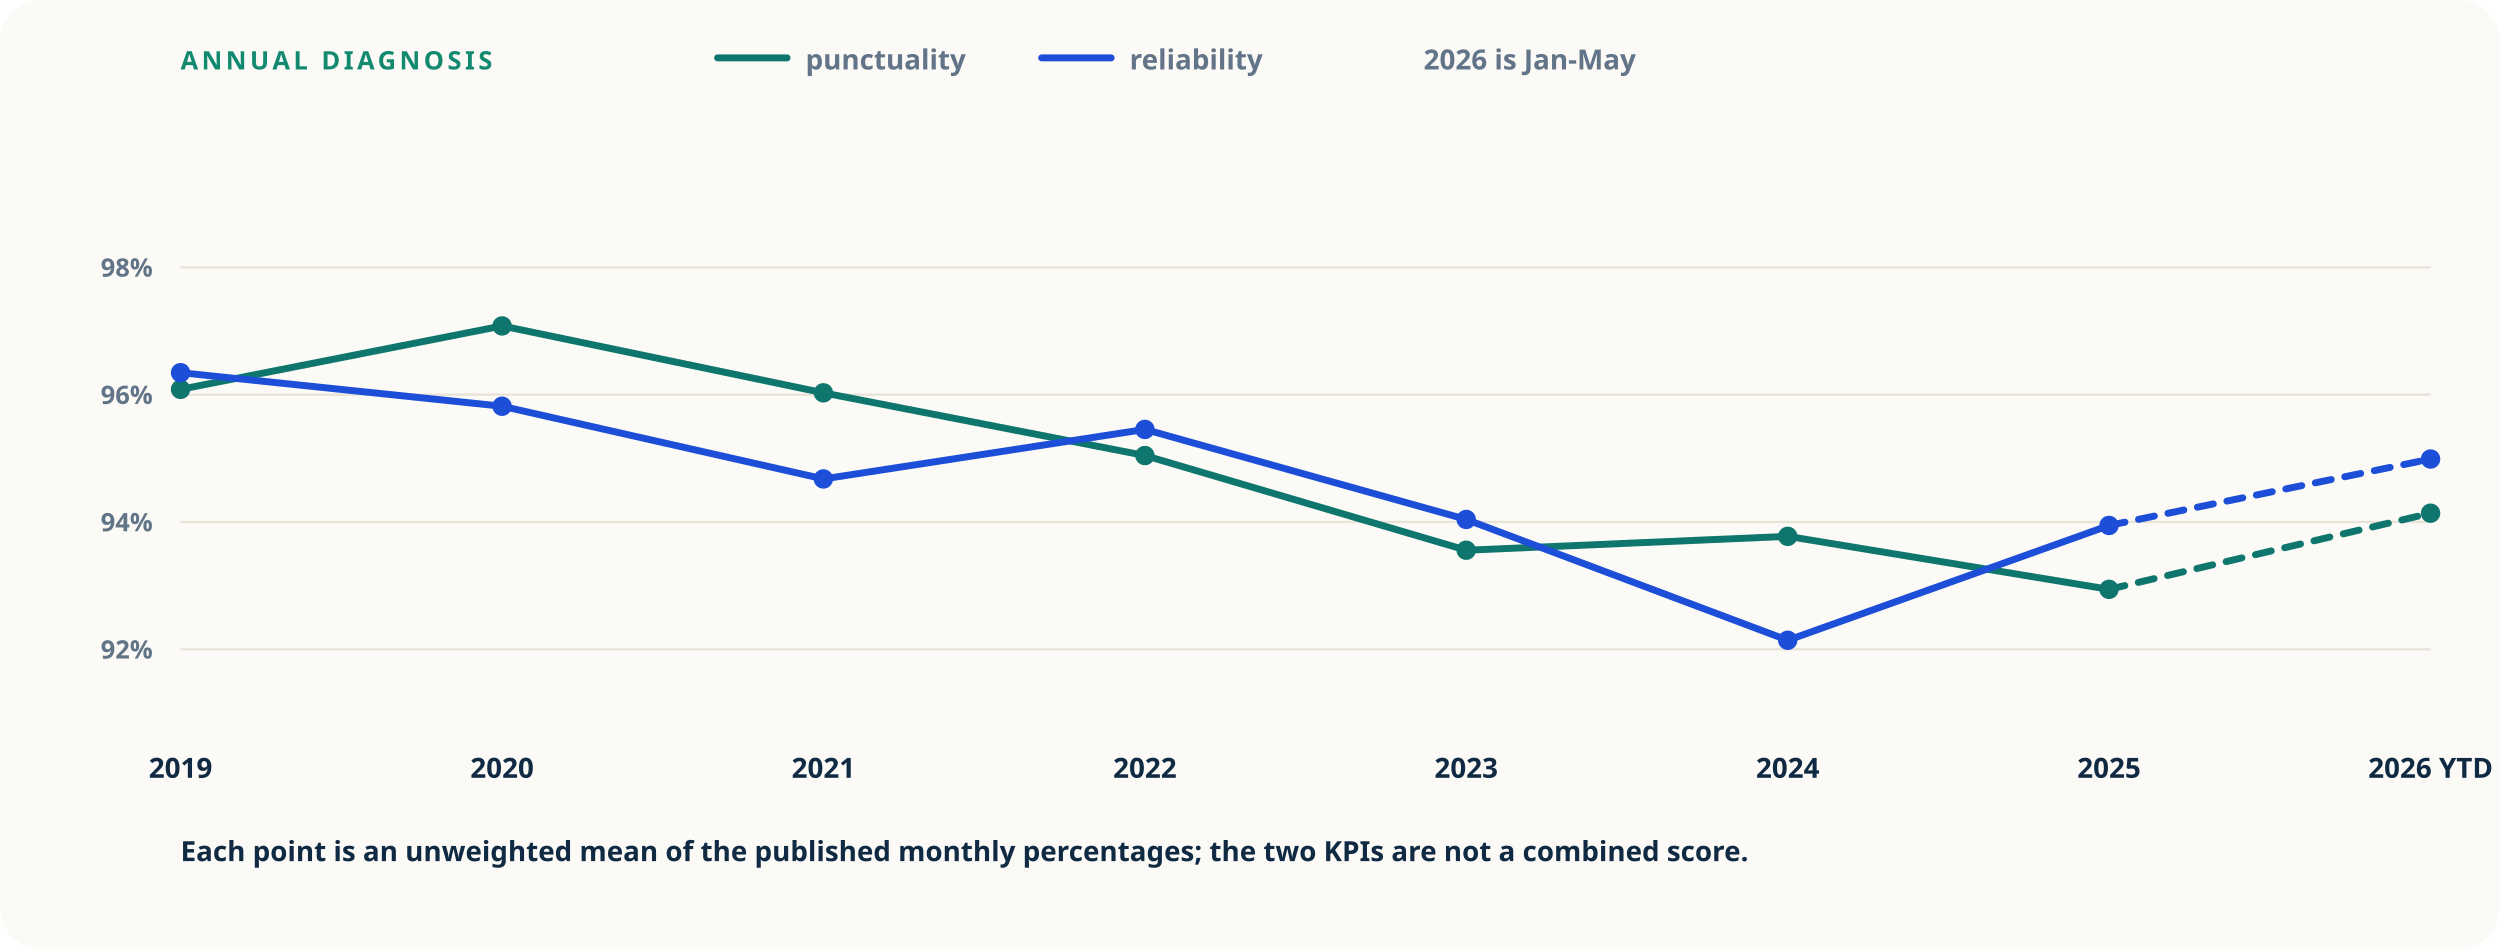
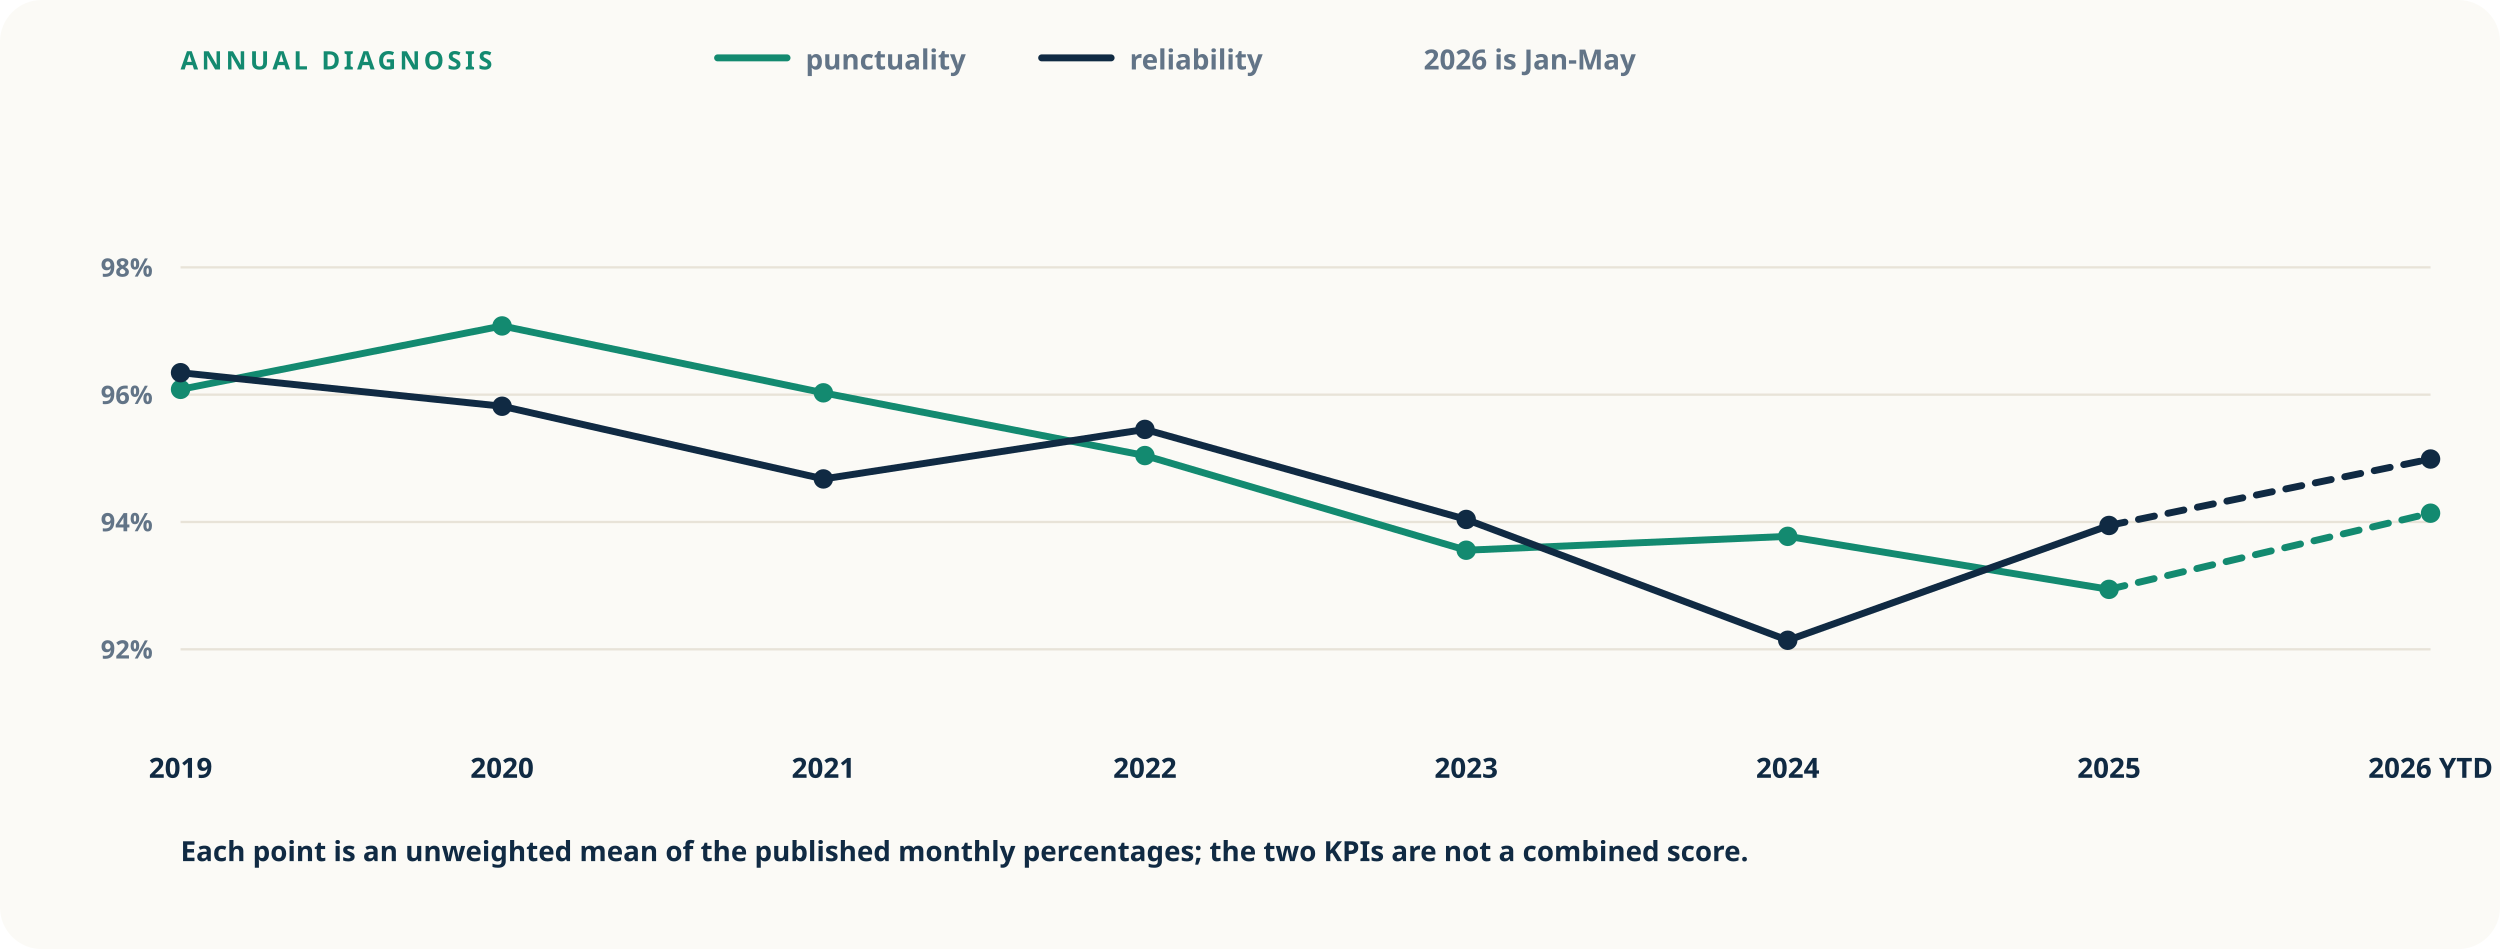
<svg xmlns="http://www.w3.org/2000/svg" viewBox="0 0 1080 410" role="img" aria-labelledby="annual-chart-title annual-chart-desc" preserveAspectRatio="xMidYMid meet" width="1080" height="410">
  <rect width="100%" height="100%" rx="18" fill="#fbfaf6" />
  <text x="78" y="30" style="fill: #138a70; font: 800 11px Aptos, Segoe UI, sans-serif; letter-spacing: 1.5px;">ANNUAL DIAGNOSIS</text>
-   <line x1="310" y1="25" x2="340" y2="25" style="fill: none; stroke: #0f766e; stroke-width: 3; stroke-linecap: round; stroke-linejoin: round;" />
+   <line x1="310" y1="25" x2="340" y2="25" style="fill: none; stroke: #138a70; stroke-width: 3; stroke-linecap: round; stroke-linejoin: round;" />
  <text x="348" y="30" style="fill: #627487; font: 600 12px Aptos, Segoe UI, sans-serif;">punctuality</text>
-   <line x1="450" y1="25" x2="480" y2="25" style="fill: none; stroke: #1d4ed8; stroke-width: 3; stroke-linecap: round; stroke-linejoin: round;" />
+   <line x1="450" y1="25" x2="480" y2="25" style="fill: none; stroke: #102a43; stroke-width: 3; stroke-linecap: round; stroke-linejoin: round;" />
  <text x="488" y="30" style="fill: #627487; font: 600 12px Aptos, Segoe UI, sans-serif;">reliability</text>
  <text x="615" y="30" style="fill: #627487; font: 600 12px Aptos, Segoe UI, sans-serif;">2026 is Jan-May</text>
  <line x1="78" y1="280.5" x2="1050" y2="280.5" style="stroke: #e8e3d8; stroke-width: 1;" />
  <text x="66" y="284.5" text-anchor="end" style="fill: #627487; font: 600 11px Aptos, Segoe UI, sans-serif;">92%</text>
  <line x1="78" y1="225.5" x2="1050" y2="225.5" style="stroke: #e8e3d8; stroke-width: 1;" />
  <text x="66" y="229.5" text-anchor="end" style="fill: #627487; font: 600 11px Aptos, Segoe UI, sans-serif;">94%</text>
  <line x1="78" y1="170.5" x2="1050" y2="170.5" style="stroke: #e8e3d8; stroke-width: 1;" />
  <text x="66" y="174.5" text-anchor="end" style="fill: #627487; font: 600 11px Aptos, Segoe UI, sans-serif;">96%</text>
  <line x1="78" y1="115.5" x2="1050" y2="115.5" style="stroke: #e8e3d8; stroke-width: 1;" />
  <text x="66" y="119.5" text-anchor="end" style="fill: #627487; font: 600 11px Aptos, Segoe UI, sans-serif;">98%</text>
-   <path d="M 78.0 168.2 L 216.9 140.8 L 355.7 169.7 L 494.6 196.8 L 633.4 237.7 L 772.3 231.7 L 911.1 254.6" style="fill: none; stroke: #0f766e; stroke-width: 3; stroke-linecap: round; stroke-linejoin: round;" />
-   <path d="M 911.1 254.6 L 1050.0 221.7" style="fill: none; stroke: #0f766e; stroke-width: 3; stroke-linecap: round; stroke-linejoin: round; stroke-dasharray: 7 6;" />
-   <circle cx="78.0" cy="168.2" r="4.2" fill="#0f766e" />
-   <circle cx="216.9" cy="140.8" r="4.2" fill="#0f766e" />
-   <circle cx="355.7" cy="169.7" r="4.2" fill="#0f766e" />
-   <circle cx="494.6" cy="196.8" r="4.2" fill="#0f766e" />
-   <circle cx="633.4" cy="237.7" r="4.2" fill="#0f766e" />
-   <circle cx="772.3" cy="231.7" r="4.2" fill="#0f766e" />
-   <circle cx="911.1" cy="254.6" r="4.2" fill="#0f766e" />
-   <circle cx="1050.0" cy="221.7" r="4.2" fill="#0f766e" />
-   <path d="M 78.0 161.0 L 216.9 175.5 L 355.7 206.9 L 494.6 185.5 L 633.4 224.4 L 772.3 276.6 L 911.1 227.0" style="fill: none; stroke: #1d4ed8; stroke-width: 3; stroke-linecap: round; stroke-linejoin: round;" />
-   <path d="M 911.1 227.0 L 1050.0 198.3" style="fill: none; stroke: #1d4ed8; stroke-width: 3; stroke-linecap: round; stroke-linejoin: round; stroke-dasharray: 7 6;" />
-   <circle cx="78.0" cy="161.0" r="4.2" fill="#1d4ed8" />
-   <circle cx="216.9" cy="175.5" r="4.2" fill="#1d4ed8" />
-   <circle cx="355.7" cy="206.9" r="4.2" fill="#1d4ed8" />
-   <circle cx="494.6" cy="185.5" r="4.2" fill="#1d4ed8" />
-   <circle cx="633.4" cy="224.4" r="4.2" fill="#1d4ed8" />
-   <circle cx="772.3" cy="276.6" r="4.2" fill="#1d4ed8" />
-   <circle cx="911.1" cy="227.0" r="4.2" fill="#1d4ed8" />
-   <circle cx="1050.0" cy="198.3" r="4.2" fill="#1d4ed8" />
+   <path d="M 78.0 168.2 L 216.9 140.8 L 355.7 169.7 L 494.6 196.8 L 633.4 237.7 L 772.3 231.7 L 911.1 254.6" style="fill: none; stroke: #138a70; stroke-width: 3; stroke-linecap: round; stroke-linejoin: round;" />
+   <path d="M 911.1 254.6 L 1050.0 221.7" style="fill: none; stroke: #138a70; stroke-width: 3; stroke-linecap: round; stroke-linejoin: round; stroke-dasharray: 7 6;" />
+   <circle cx="78.0" cy="168.2" r="4.2" fill="#138a70" />
+   <circle cx="216.9" cy="140.8" r="4.2" fill="#138a70" />
+   <circle cx="355.7" cy="169.7" r="4.2" fill="#138a70" />
+   <circle cx="494.6" cy="196.8" r="4.2" fill="#138a70" />
+   <circle cx="633.4" cy="237.7" r="4.2" fill="#138a70" />
+   <circle cx="772.3" cy="231.7" r="4.2" fill="#138a70" />
+   <circle cx="911.1" cy="254.6" r="4.2" fill="#138a70" />
+   <circle cx="1050.0" cy="221.7" r="4.2" fill="#138a70" />
+   <path d="M 78.0 161.0 L 216.9 175.5 L 355.7 206.9 L 494.6 185.5 L 633.4 224.4 L 772.3 276.6 L 911.1 227.0" style="fill: none; stroke: #102a43; stroke-width: 3; stroke-linecap: round; stroke-linejoin: round;" />
+   <path d="M 911.1 227.0 L 1050.0 198.3" style="fill: none; stroke: #102a43; stroke-width: 3; stroke-linecap: round; stroke-linejoin: round; stroke-dasharray: 7 6;" />
+   <circle cx="78.0" cy="161.0" r="4.2" fill="#102a43" />
+   <circle cx="216.9" cy="175.5" r="4.2" fill="#102a43" />
+   <circle cx="355.7" cy="206.9" r="4.2" fill="#102a43" />
+   <circle cx="494.6" cy="185.5" r="4.2" fill="#102a43" />
+   <circle cx="633.4" cy="224.4" r="4.2" fill="#102a43" />
+   <circle cx="772.3" cy="276.6" r="4.2" fill="#102a43" />
+   <circle cx="911.1" cy="227.0" r="4.2" fill="#102a43" />
+   <circle cx="1050.0" cy="198.3" r="4.2" fill="#102a43" />
  <text x="78.0" y="336" text-anchor="middle" style="fill: #102a43; font: 600 11px Aptos, Segoe UI, sans-serif; font-size: 12px; font-weight: 800;">2019</text>
  <text x="216.9" y="336" text-anchor="middle" style="fill: #102a43; font: 600 11px Aptos, Segoe UI, sans-serif; font-size: 12px; font-weight: 800;">2020</text>
  <text x="355.7" y="336" text-anchor="middle" style="fill: #102a43; font: 600 11px Aptos, Segoe UI, sans-serif; font-size: 12px; font-weight: 800;">2021</text>
  <text x="494.6" y="336" text-anchor="middle" style="fill: #102a43; font: 600 11px Aptos, Segoe UI, sans-serif; font-size: 12px; font-weight: 800;">2022</text>
  <text x="633.4" y="336" text-anchor="middle" style="fill: #102a43; font: 600 11px Aptos, Segoe UI, sans-serif; font-size: 12px; font-weight: 800;">2023</text>
  <text x="772.3" y="336" text-anchor="middle" style="fill: #102a43; font: 600 11px Aptos, Segoe UI, sans-serif; font-size: 12px; font-weight: 800;">2024</text>
  <text x="911.1" y="336" text-anchor="middle" style="fill: #102a43; font: 600 11px Aptos, Segoe UI, sans-serif; font-size: 12px; font-weight: 800;">2025</text>
  <text x="1050.0" y="336" text-anchor="middle" style="fill: #102a43; font: 600 11px Aptos, Segoe UI, sans-serif; font-size: 12px; font-weight: 800;">2026 YTD</text>
  <text x="78" y="372" style="fill: #102a43; font: 600 11px Aptos, Segoe UI, sans-serif; font-size: 12px;">Each point is an unweighted mean of the published monthly percentages; the two KPIs are not a combined score.</text>
</svg>
